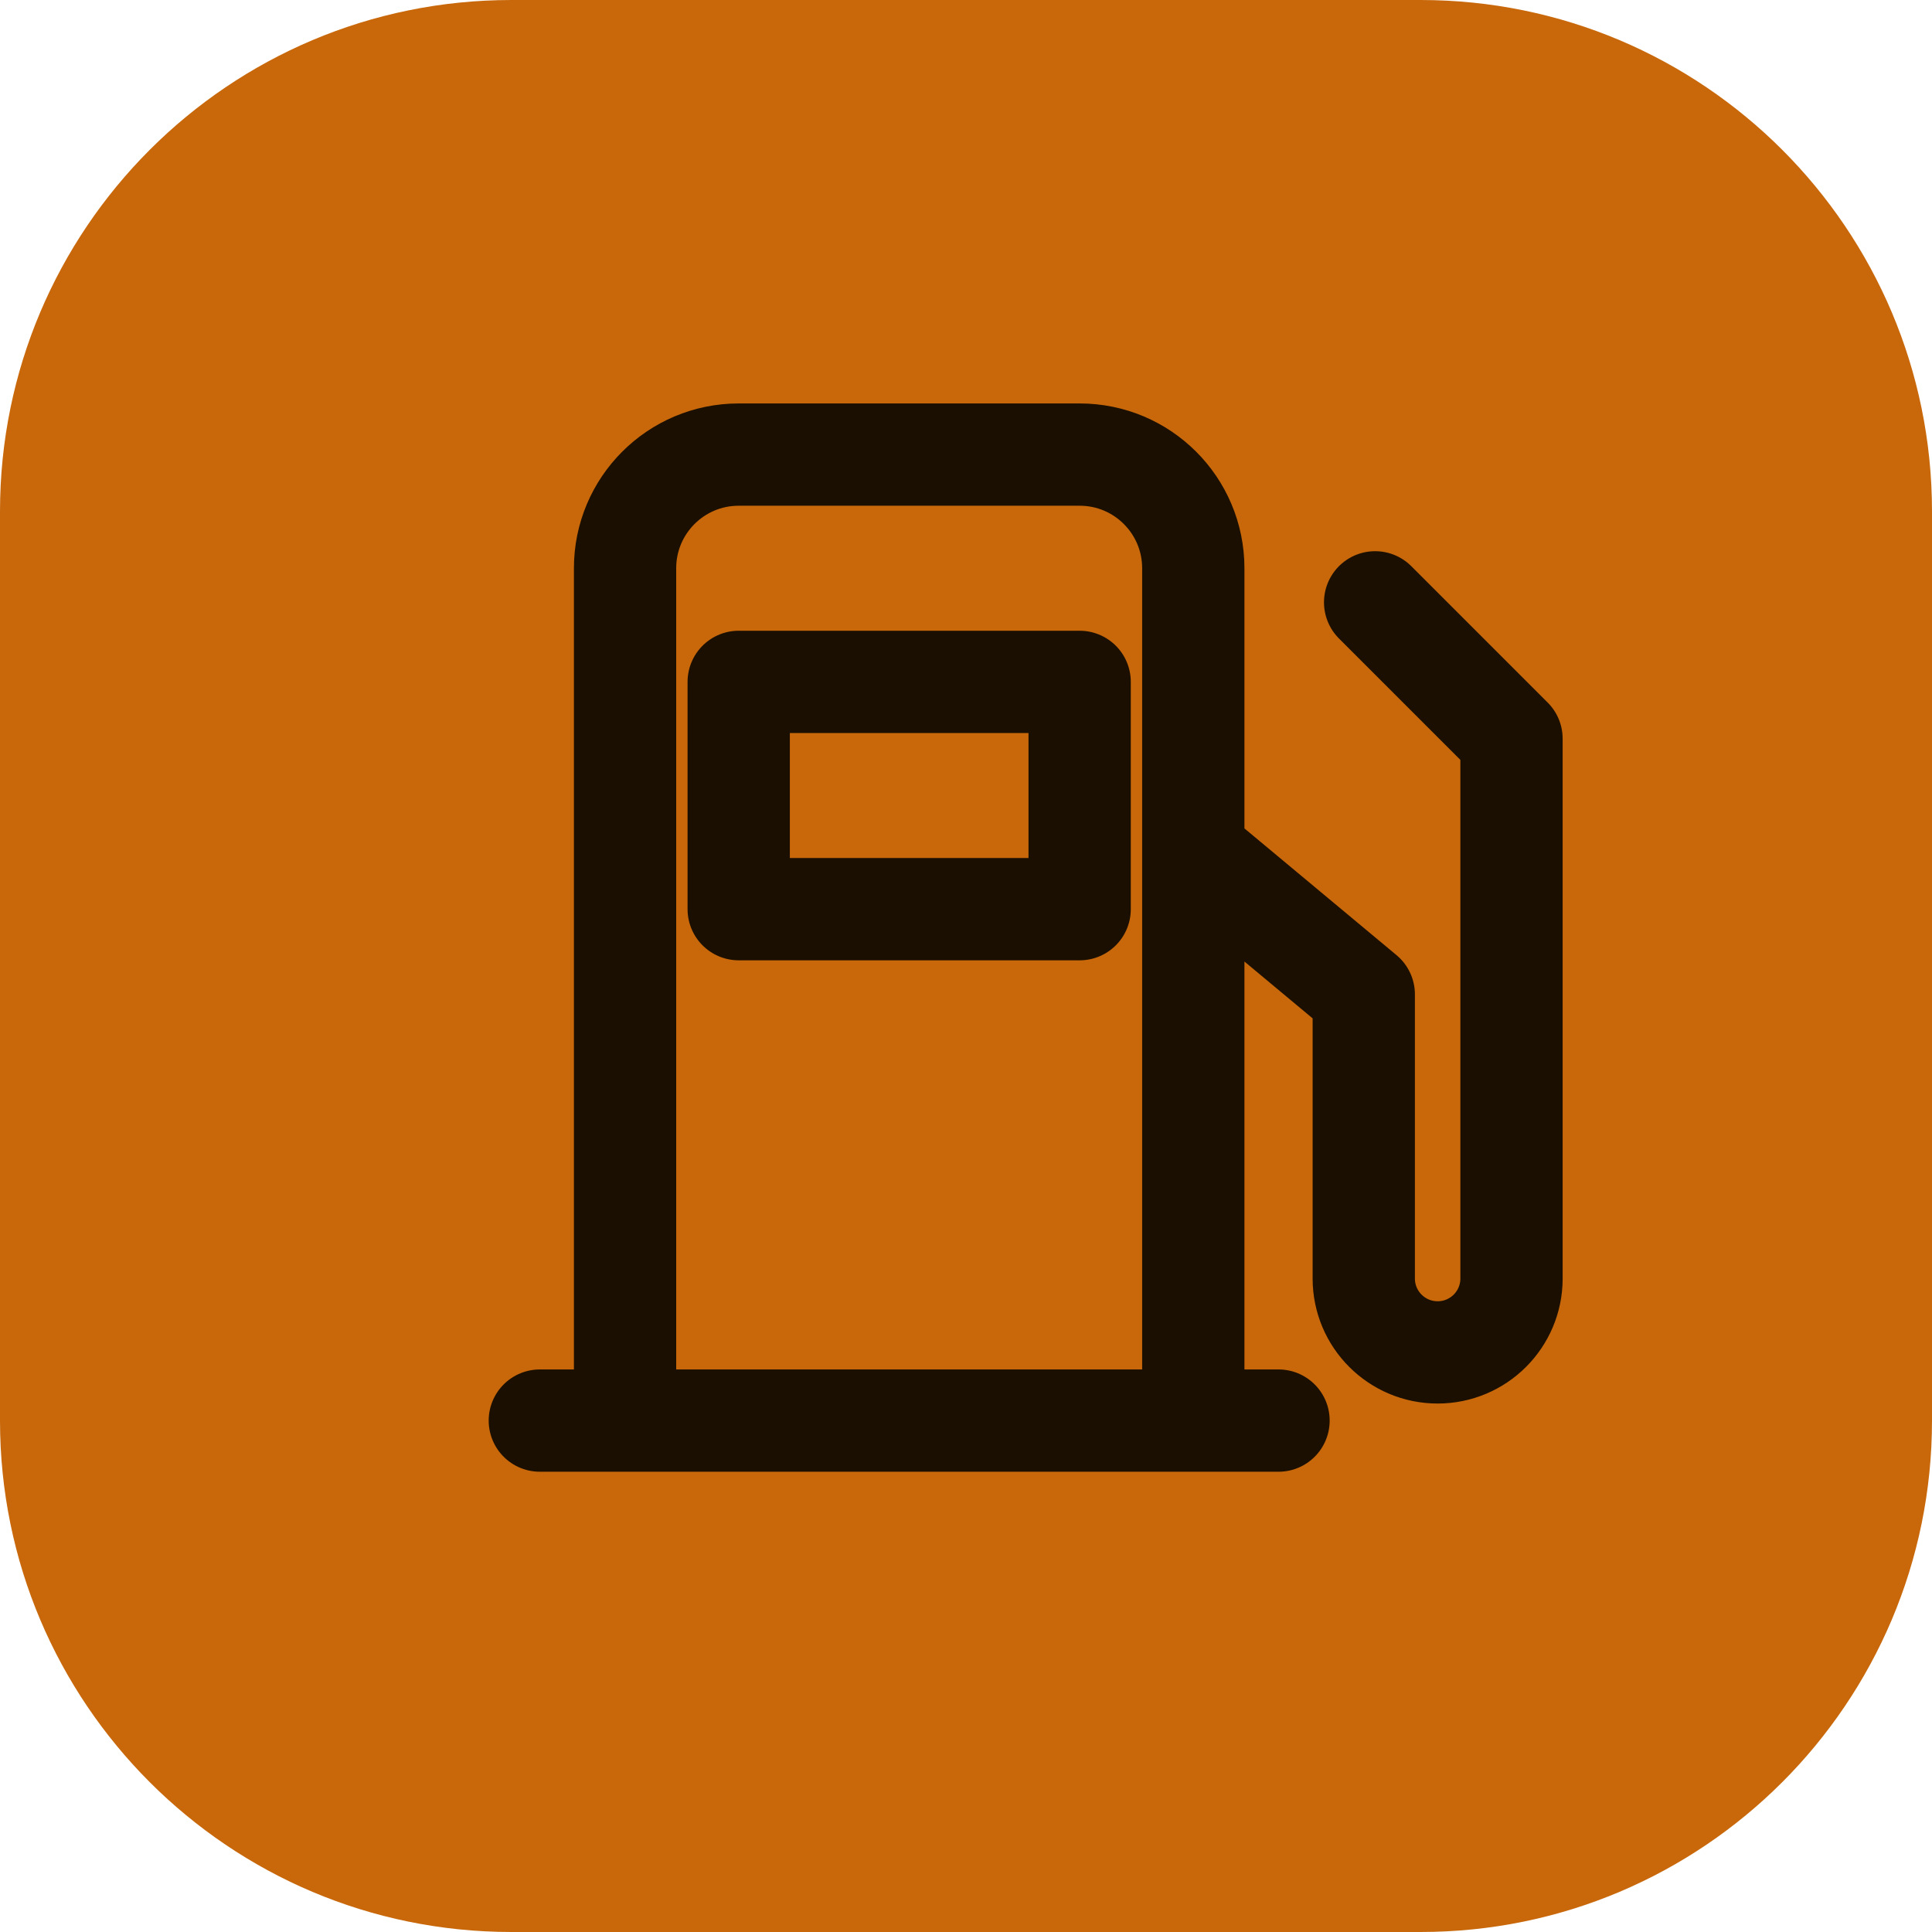
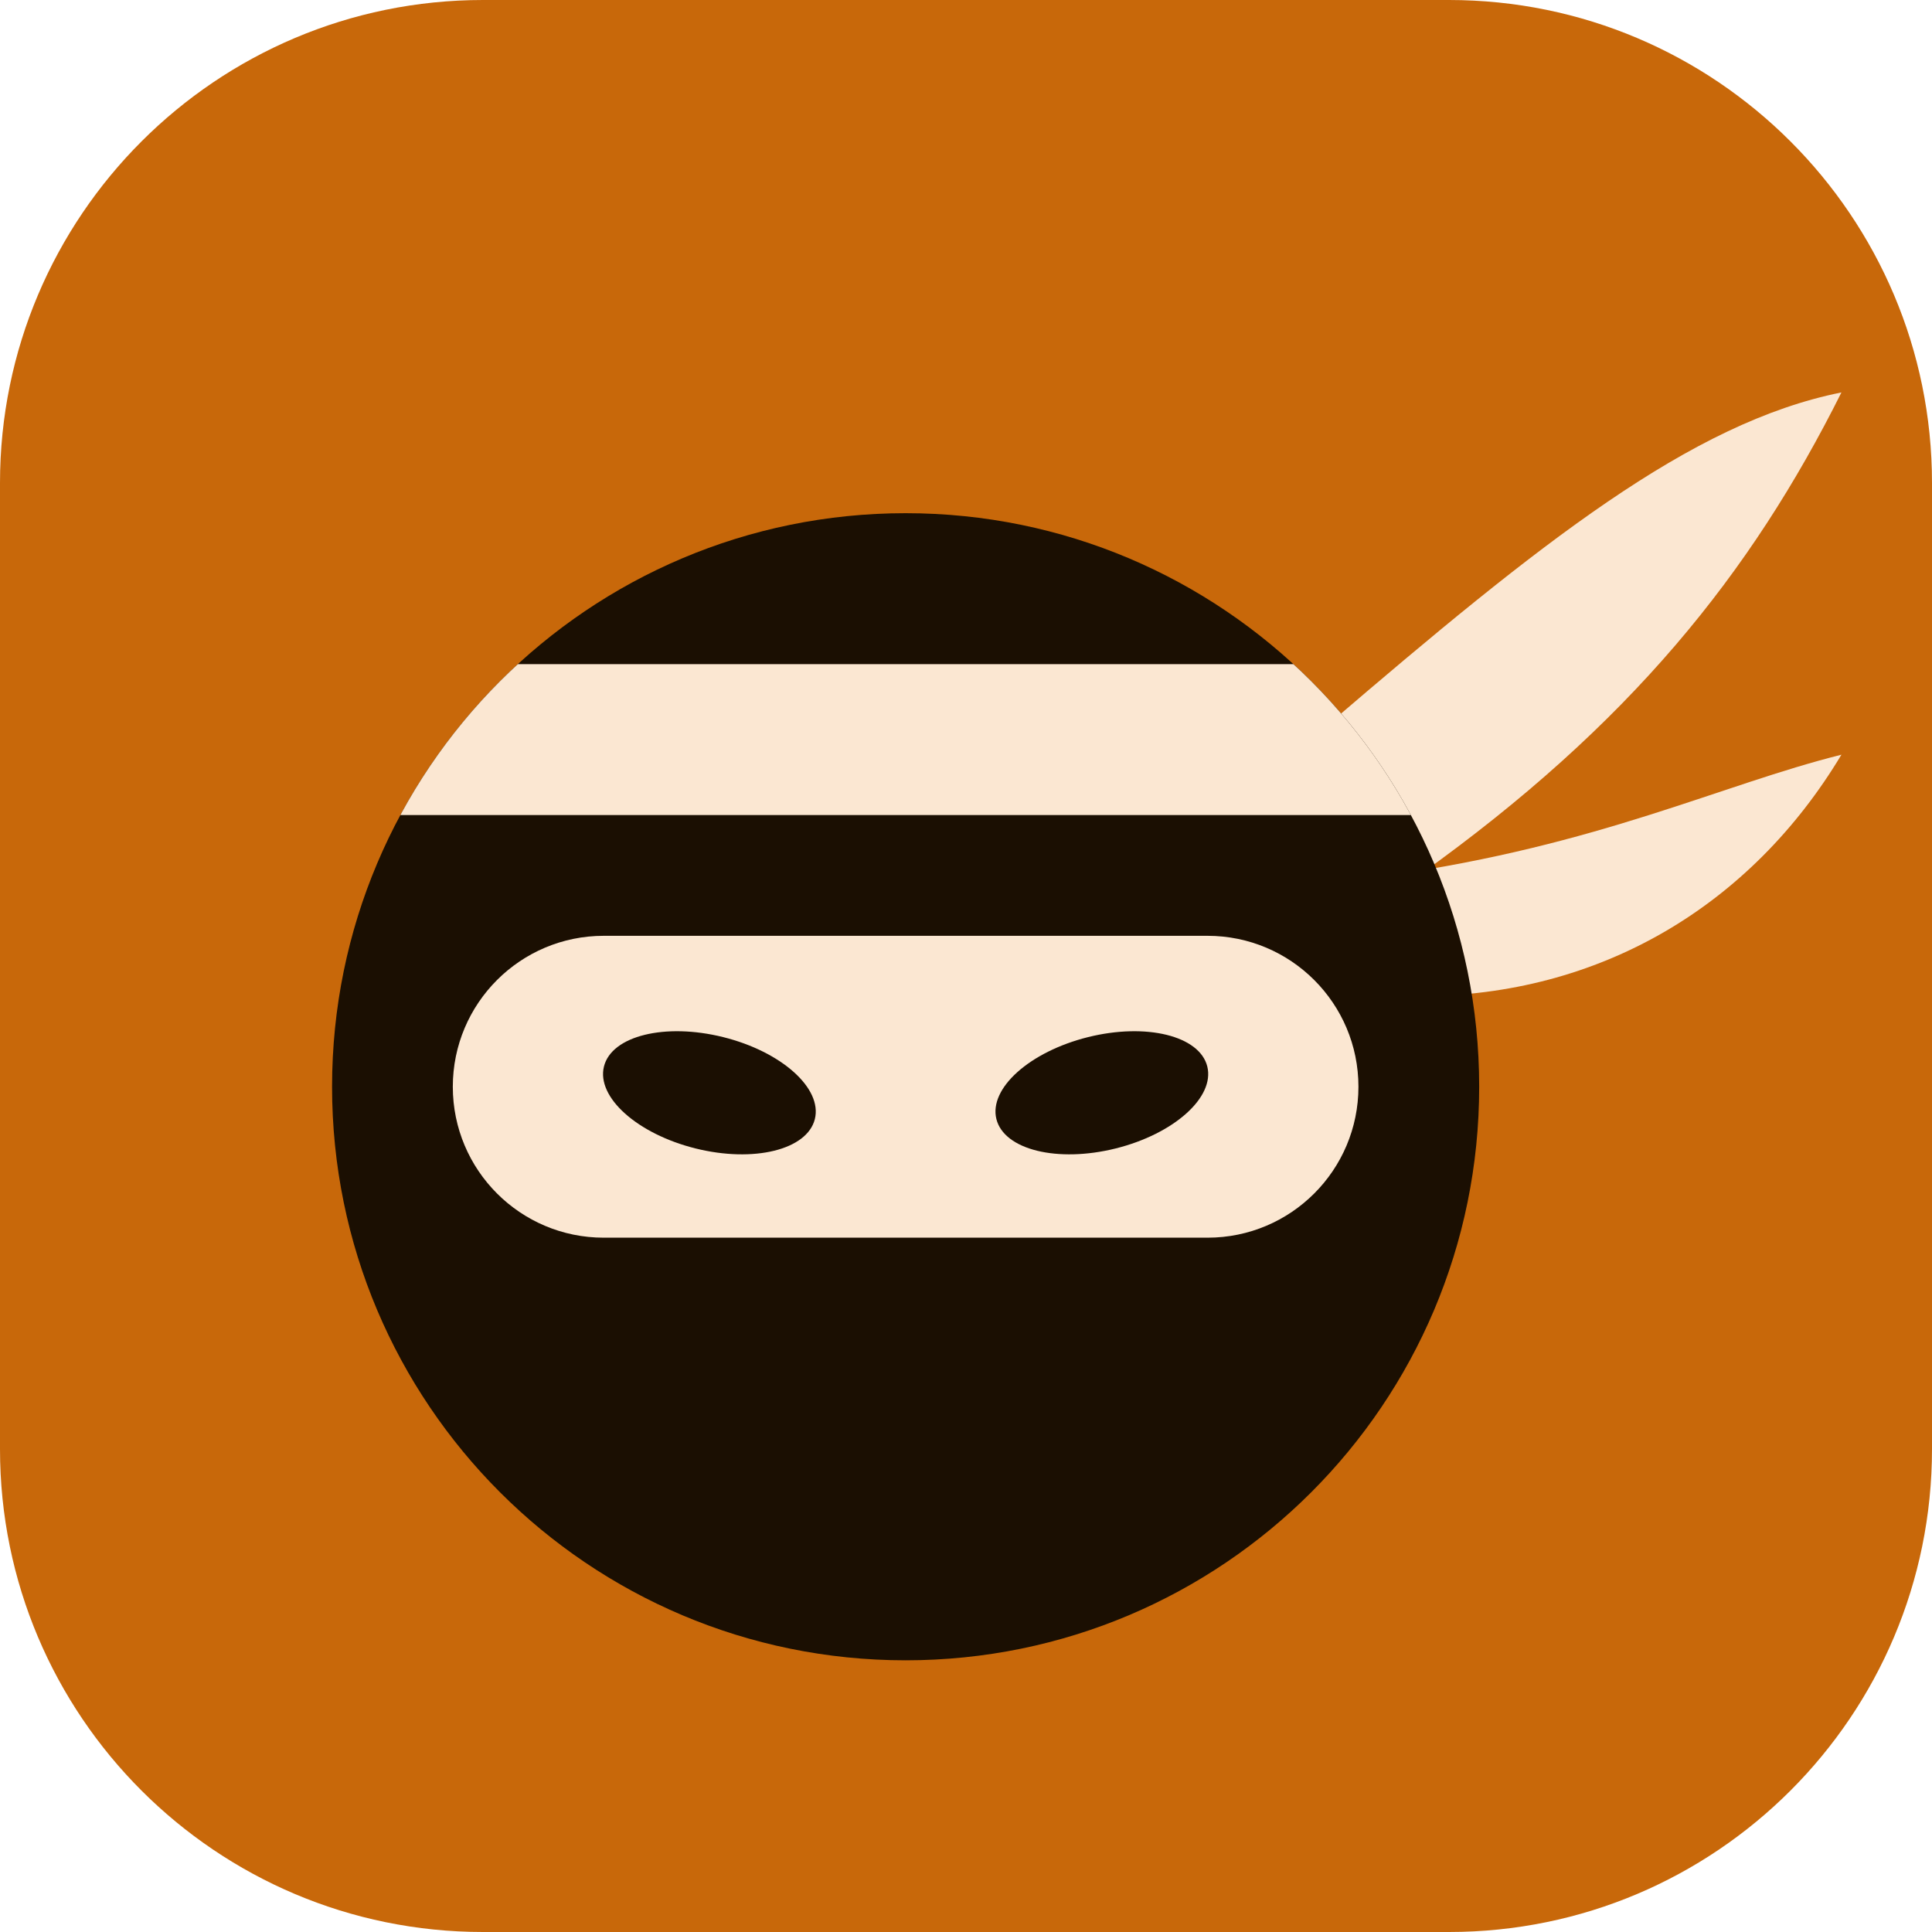
- <svg xmlns="http://www.w3.org/2000/svg" viewBox="0 0 34 34">
-   <rect width="34" height="34" rx="9" fill="#C8680A" />
-   <path d="M11 25V10a2 2 0 0 1 2-2h6a2 2 0 0 1 2 2v15M9.5 25h13M13 12h6v4h-6zM21 15l3 2.5v5a1.3 1.3 0 0 0 2.6 0V13l-2.4-2.4" fill="none" stroke="#1B0F02" stroke-width="1.8" stroke-linecap="round" stroke-linejoin="round" />
+ <svg xmlns="http://www.w3.org/2000/svg" viewBox="0 0 64 64">
+   <defs>
+     <clipPath id="h">
+       <circle cx="30" cy="36" r="19" />
+     </clipPath>
+   </defs>
+   <rect width="64" height="64" rx="16" fill="#C8680A" />
+   <path d="M44 24C51 18 56 14 61 13C58 19 54 24 47 29Z" fill="#FBE7D2" />
+   <path d="M46 29C53 28 57 26 61 25C58 30 53 33 47 33Z" fill="#FBE7D2" />
+   <circle cx="30" cy="36" r="19" fill="#1B0F02" />
+   <g clip-path="url(#h)">
+     <rect x="8" y="22" width="44" height="5" fill="#FBE7D2" />
+   </g>
+   <rect x="15" y="31" width="30" height="10" rx="5" fill="#FBE7D2" />
+   <ellipse cx="23.5" cy="36.2" rx="3.6" ry="1.9" transform="rotate(14 23.5 36.2)" fill="#1B0F02" />
+   <ellipse cx="36.5" cy="36.2" rx="3.6" ry="1.9" transform="rotate(-14 36.5 36.2)" fill="#1B0F02" />
</svg>
